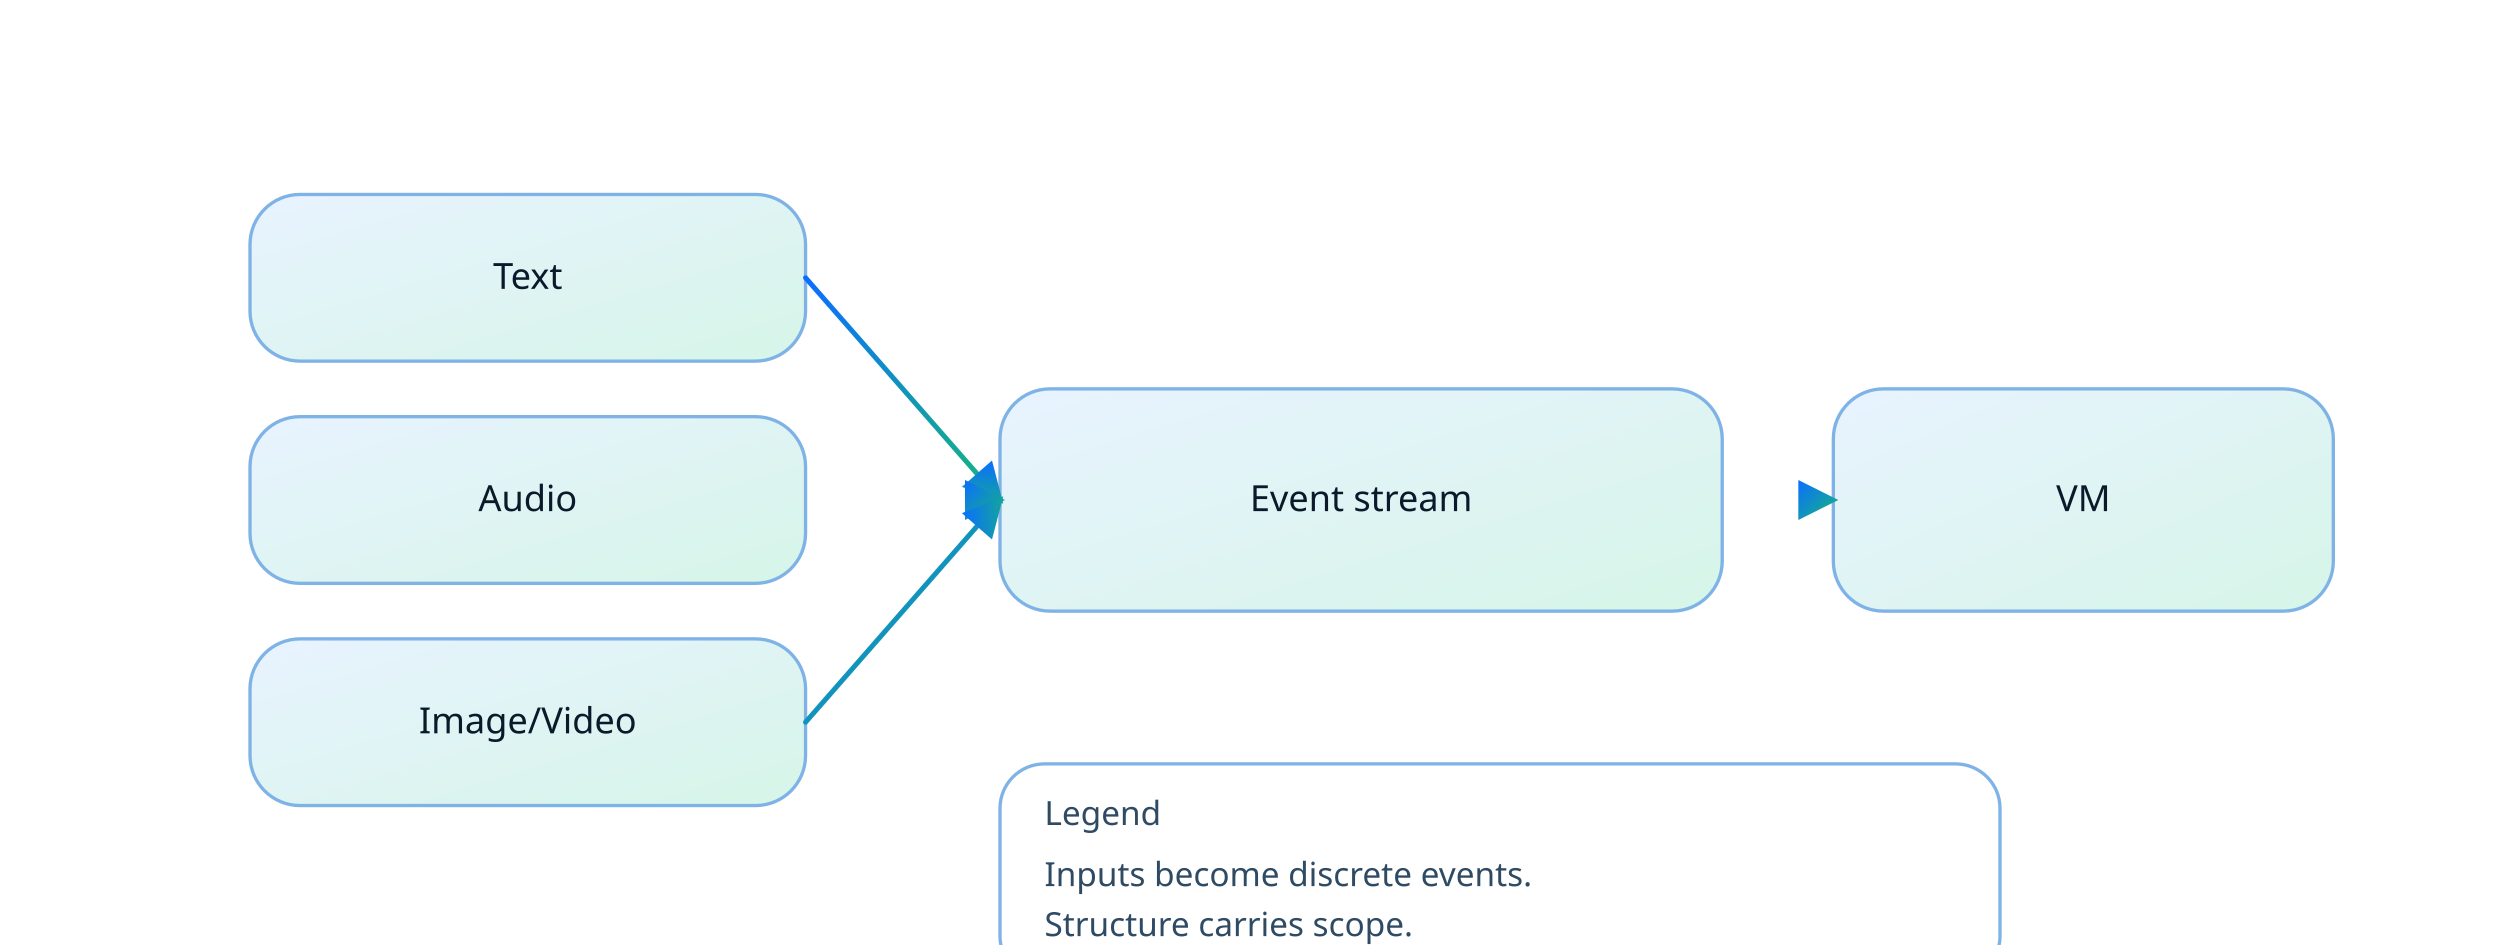
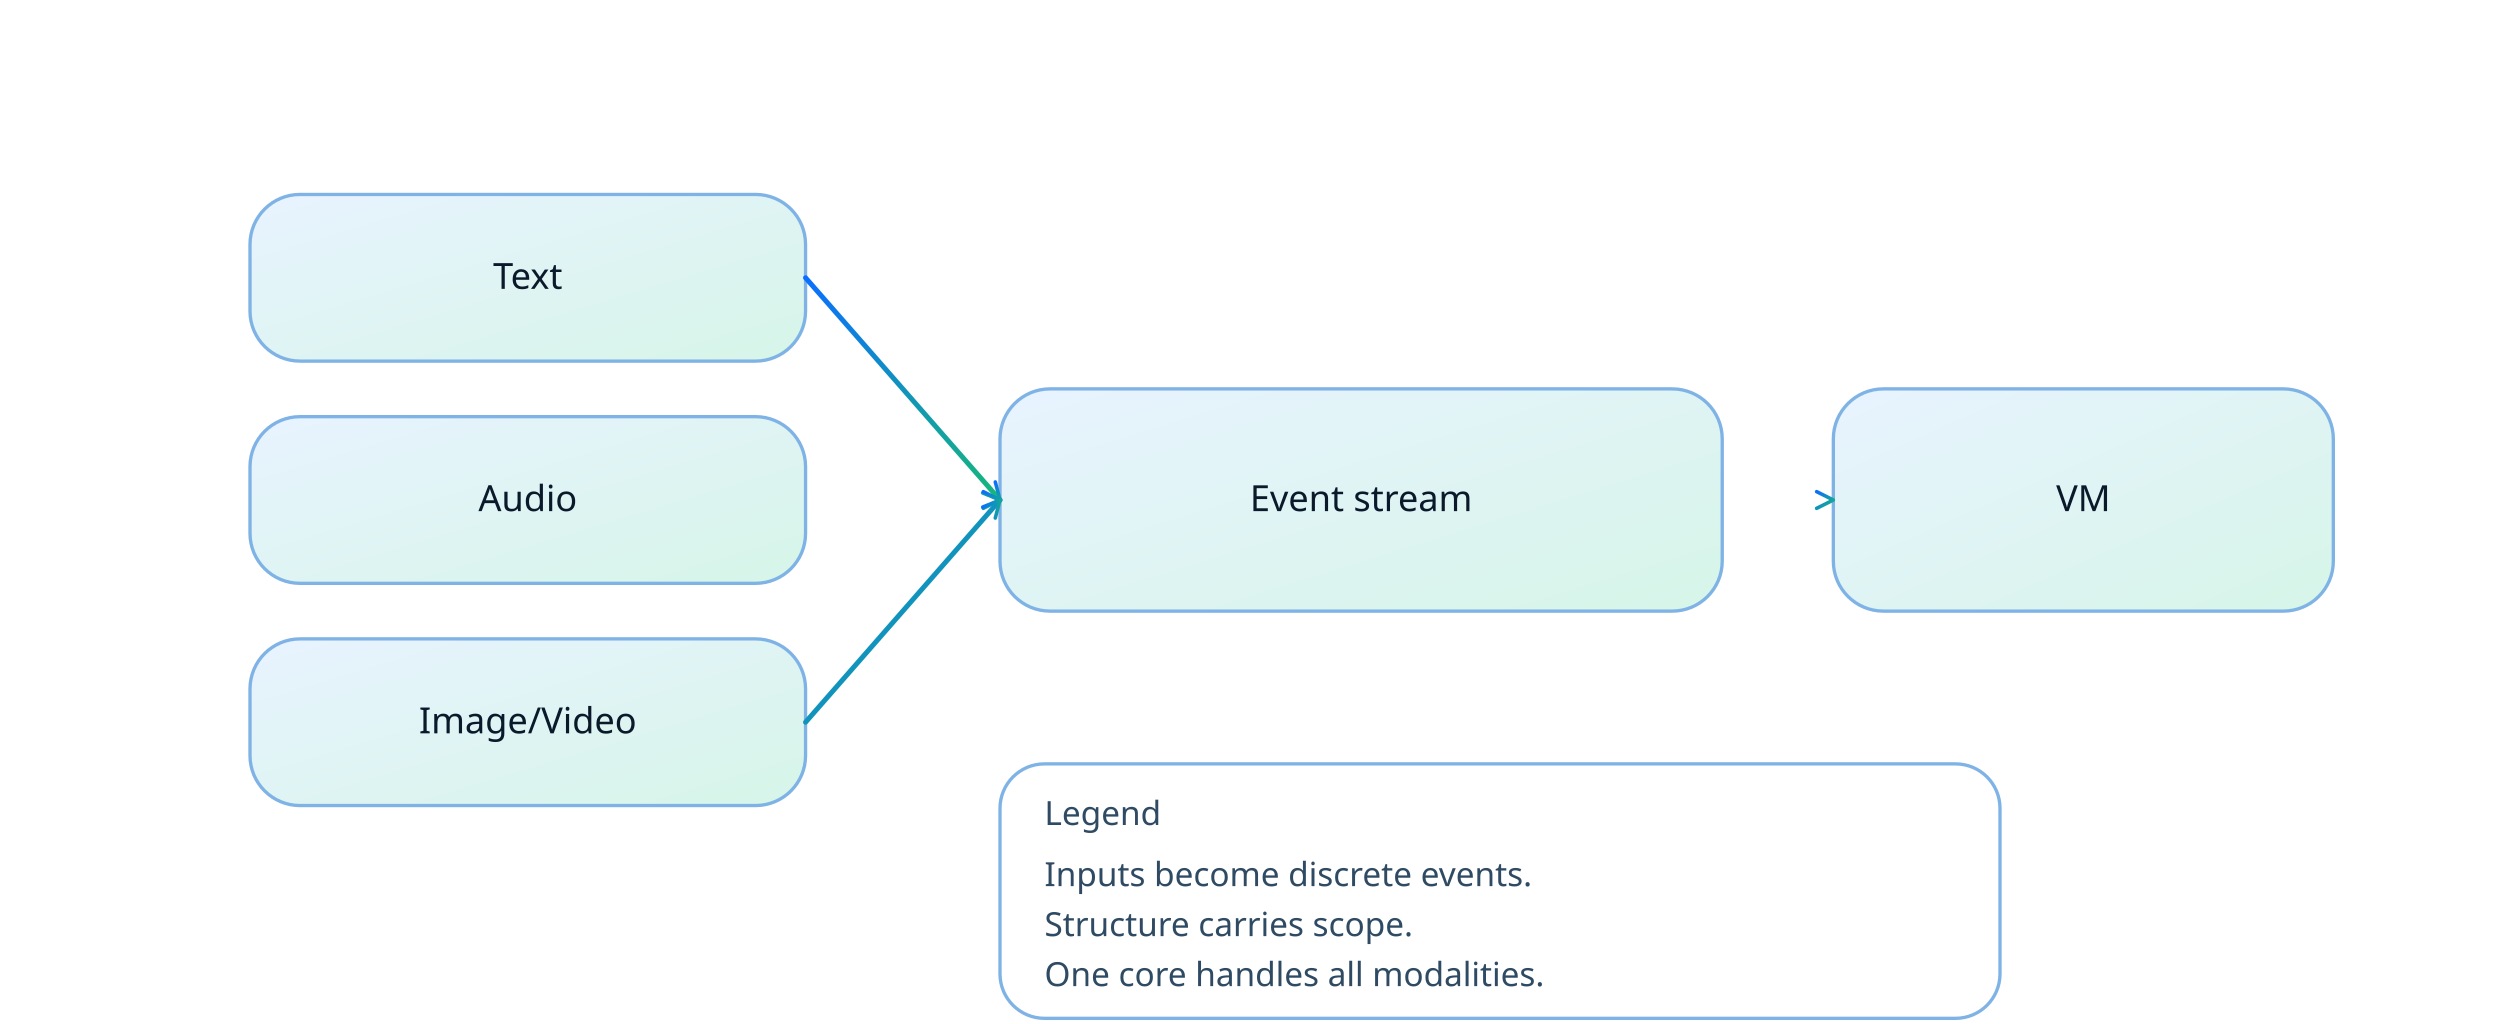
- <svg xmlns="http://www.w3.org/2000/svg" viewBox="0 0 900 340" role="img" aria-label="Multimodal diagram">
+ <svg xmlns="http://www.w3.org/2000/svg" viewBox="0 0 900 368.6" role="img" aria-label="Multimodal diagram">
  <defs>
-     <marker id="arrowhead" markerWidth="8" markerHeight="8" refX="7" refY="4" orient="auto" markerUnits="strokeWidth">
-       <path d="M 0 0 L 8 4 L 0 8 Z" fill="context-stroke" />
-     </marker>
    <linearGradient id="sky" x1="0" y1="0" x2="1" y2="1">
      <stop offset="0" stop-color="#e8f3ff" />
      <stop offset="1" stop-color="#d6f5e8" />
    </linearGradient>
    <linearGradient id="deep" x1="0" y1="0" x2="1" y2="1">
      <stop offset="0" stop-color="#0b6eff" />
      <stop offset="1" stop-color="#16b879" />
    </linearGradient>
-     <marker id="arrowhead-deep" markerWidth="8" markerHeight="8" refX="7" refY="4" orient="auto" markerUnits="strokeWidth">
-       <path d="M 0 0 L 8 4 L 0 8 Z" fill="url(#deep)" stroke="url(#deep)" stroke-width="0" />
+     <marker id="arrowhead-deep" markerWidth="8" markerHeight="8" refX="7" refY="4" orient="auto" markerUnits="userSpaceOnUse">
+       <path d="M 1 1 L 7 4 L 1 7" fill="none" stroke="url(#deep)" stroke-width="1.3" stroke-linecap="round" stroke-linejoin="round" />
    </marker>
  </defs>
  <rect x="90" y="70" rx="18" ry="18" width="200" height="60" fill="url(#sky)" stroke="#7fb3e6" stroke-width="1.2" />
  <text x="190.0" y="104.0" text-anchor="middle" font-size="13" fill="#0b1a2b" font-family="Space Grotesk">Text</text>
  <rect x="90" y="150" rx="18" ry="18" width="200" height="60" fill="url(#sky)" stroke="#7fb3e6" stroke-width="1.2" />
  <text x="190.0" y="184.0" text-anchor="middle" font-size="13" fill="#0b1a2b" font-family="Space Grotesk">Audio</text>
  <rect x="90" y="230" rx="18" ry="18" width="200" height="60" fill="url(#sky)" stroke="#7fb3e6" stroke-width="1.2" />
  <text x="190.0" y="264.0" text-anchor="middle" font-size="13" fill="#0b1a2b" font-family="Space Grotesk">Image/Video</text>
  <rect x="360" y="140" rx="18" ry="18" width="260" height="80" fill="url(#sky)" stroke="#7fb3e6" stroke-width="1.2" />
  <text x="490.0" y="184.0" text-anchor="middle" font-size="13" fill="#0b1a2b" font-family="Space Grotesk">Event stream</text>
  <rect x="660" y="140" rx="18" ry="18" width="180" height="80" fill="url(#sky)" stroke="#7fb3e6" stroke-width="1.2" />
  <text x="750.0" y="184.0" text-anchor="middle" font-size="13" fill="#0b1a2b" font-family="Space Grotesk">VM</text>
  <line x1="290" y1="100" x2="360" y2="180" stroke="url(#deep)" stroke-width="1.8" stroke-linecap="round" marker-end="url(#arrowhead-deep)" />
  <line x1="290" y1="180" x2="360" y2="180" stroke="url(#deep)" stroke-width="1.8" stroke-linecap="round" marker-end="url(#arrowhead-deep)" />
  <line x1="290" y1="260" x2="360" y2="180" stroke="url(#deep)" stroke-width="1.8" stroke-linecap="round" marker-end="url(#arrowhead-deep)" />
  <line x1="620" y1="180" x2="660" y2="180" stroke="url(#deep)" stroke-width="1.8" stroke-linecap="round" marker-end="url(#arrowhead-deep)" />
-   <rect x="360" y="275" width="360" height="78" rx="16" ry="16" fill="none" stroke="#7fb3e6" stroke-width="1.2" />
+   <rect x="360" y="275" width="360" height="91.6" rx="16" ry="16" fill="none" stroke="#7fb3e6" stroke-width="1.2" />
  <text x="376" y="297" text-anchor="start" font-size="12" fill="#2f4a63" font-family="Space Grotesk">Legend</text>
  <text x="376" y="319" text-anchor="start" font-size="12" fill="#2f4a63" font-family="Space Grotesk">Inputs become discrete events.</text>
  <text x="376" y="337" text-anchor="start" font-size="12" fill="#2f4a63" font-family="Space Grotesk">Structure carries scope.</text>
  <text x="376" y="355" text-anchor="start" font-size="12" fill="#2f4a63" font-family="Space Grotesk">One core handles all modalities.</text>
</svg>
